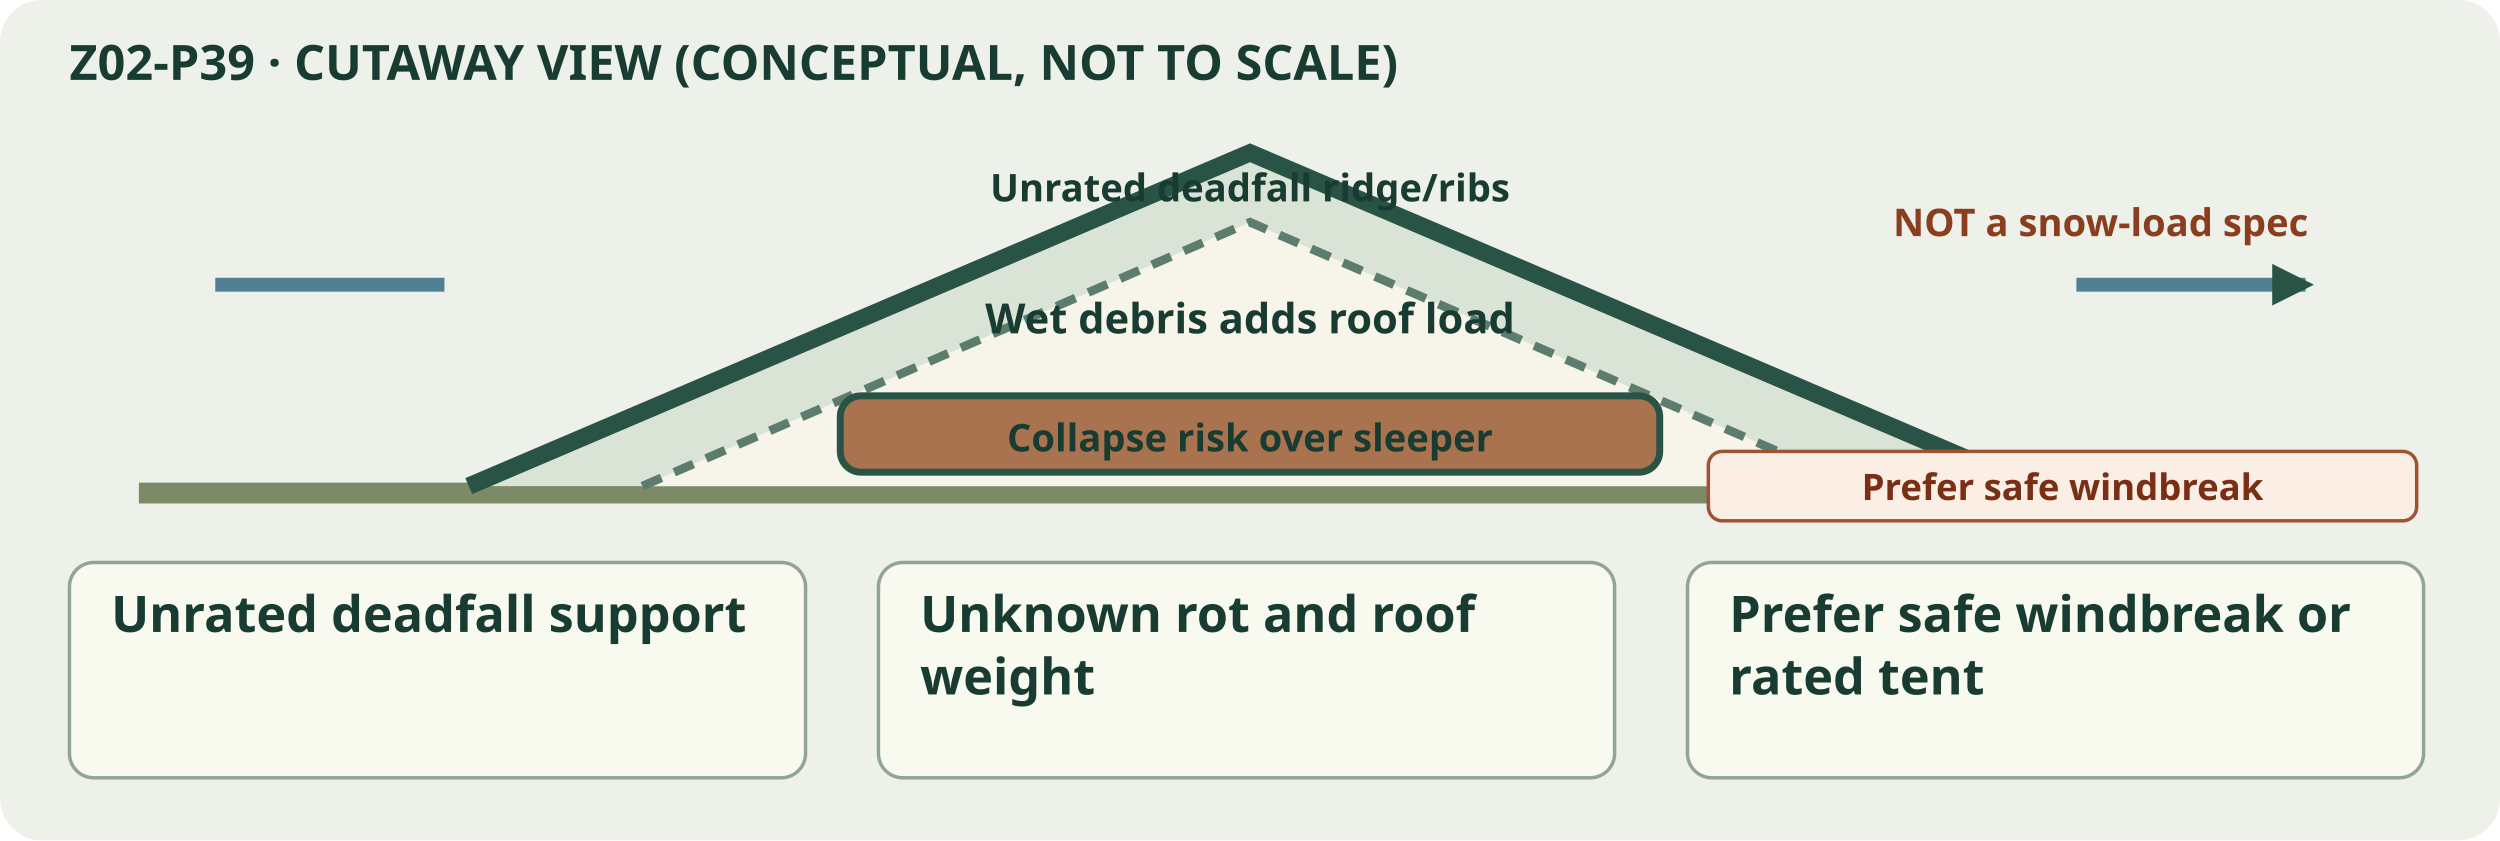
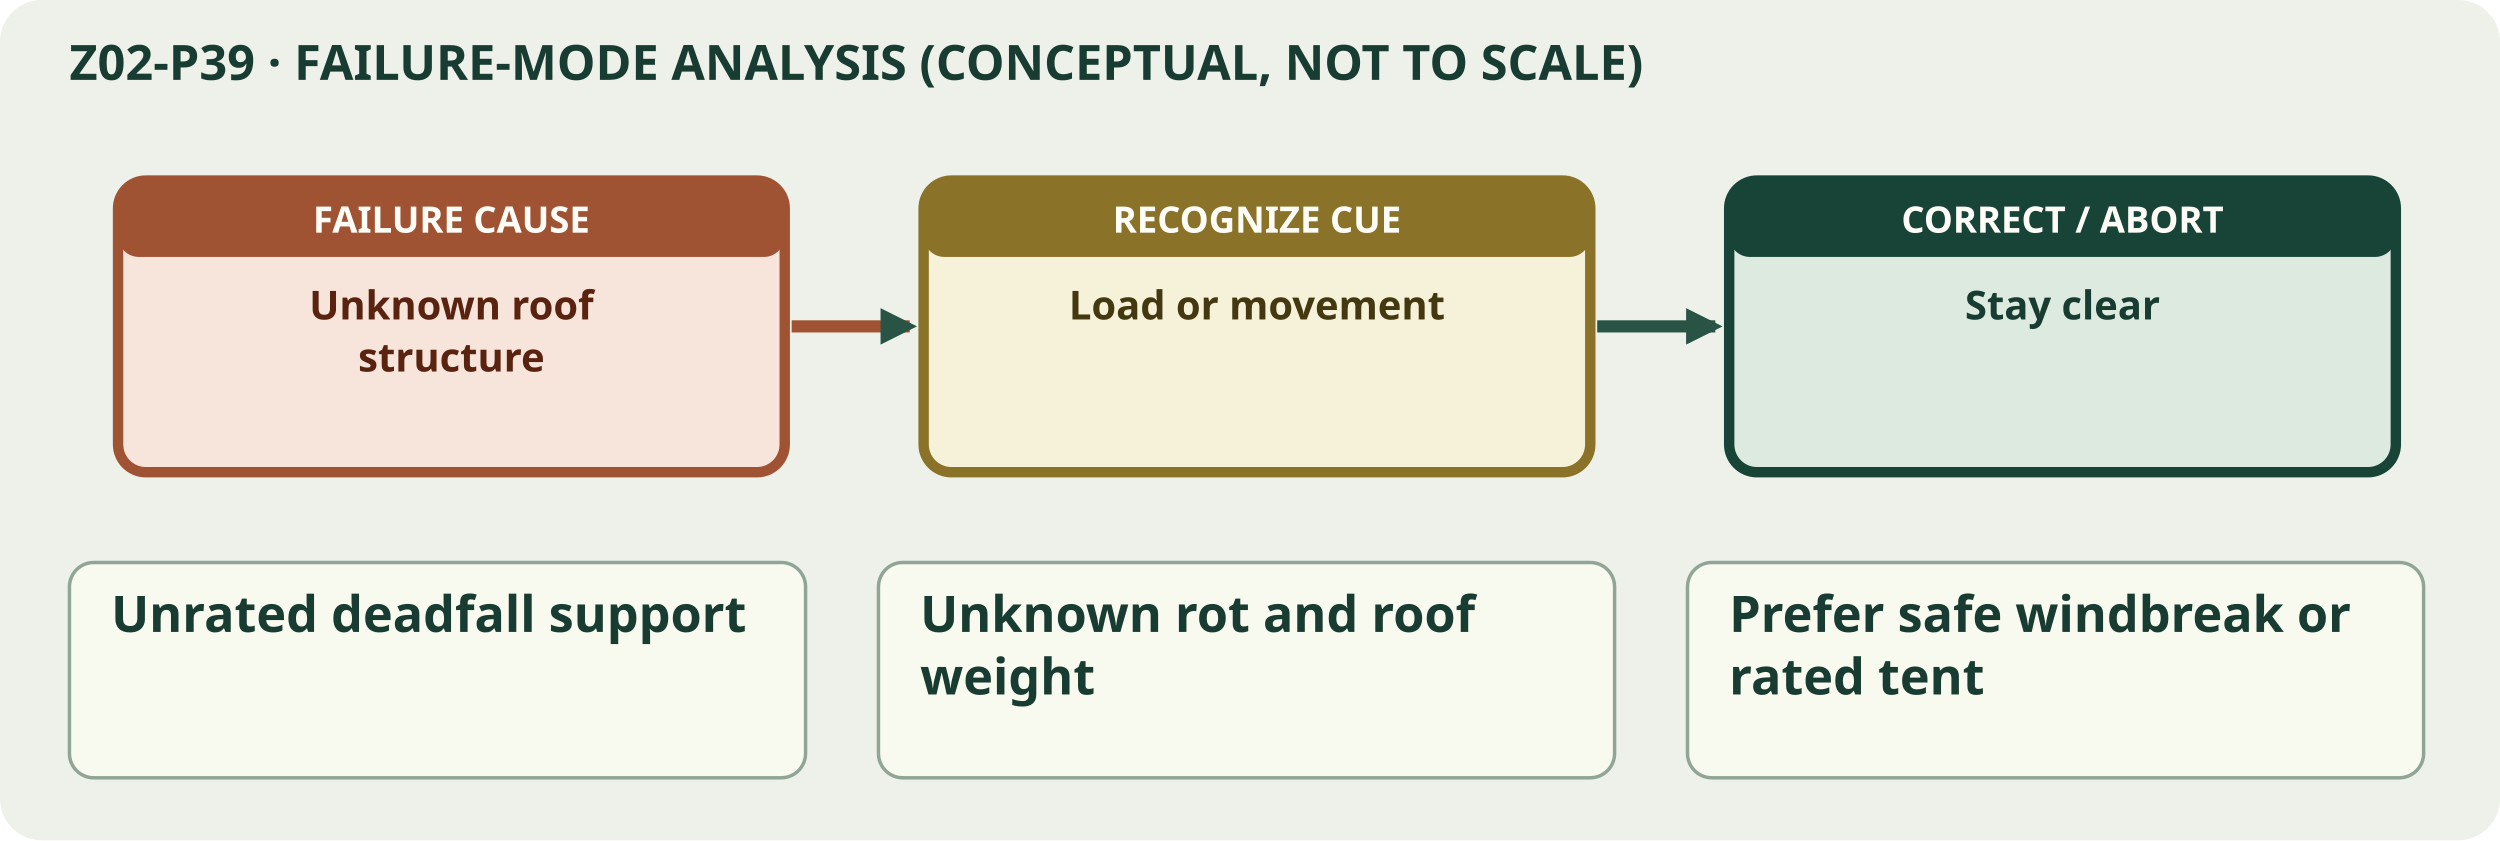
<svg xmlns="http://www.w3.org/2000/svg" viewBox="0 0 720 242" role="img" aria-labelledby="title desc">
  <defs>
    <marker id="arrow" viewBox="0 0 10 10" markerWidth="3" markerHeight="3" refX="8" refY="5" orient="auto">
      <path d="M0 0L10 5 0 10Z" fill="#285345" />
    </marker>
  </defs>
  <rect width="720" height="242" rx="12" fill="#edf1e9" />
  <g font-family="system-ui,sans-serif" font-size="14.5" font-weight="650" fill="#183c31">
-     <text x="20" y="23" font-size="14" font-weight="700" fill="#183c31" text-anchor="start">Z02-P39 · CUTAWAY VIEW (CONCEPTUAL, NOT TO SCALE)</text>
-     <g id="cutaway-artwork">
-       <path d="M40 142h640" stroke="#7d8a68" stroke-width="6" />
-       <path d="M135 140L360 44l225 96" fill="#d9e4d7" stroke="#285345" stroke-width="5" />
-       <path d="M185 140L360 64l175 76" fill="#f7f4ea" stroke="#5c7c6d" stroke-width="2.5" stroke-dasharray="6 4" />
-       <rect x="242" y="114" width="236" height="22" rx="6" fill="#a9734f" stroke="#285345" stroke-width="2" />
-       <path d="M62 82h66m470 0h66" stroke="#507f92" stroke-width="4" marker-end="url(#arrow)" />
-       <text x="360" y="58" font-size="11" font-weight="650" fill="#183c31" text-anchor="middle">Unrated deadfall ridge/ribs</text>
-       <text x="360" y="96" font-size="12" font-weight="650" fill="#183c31" text-anchor="middle">Wet debris adds roof load</text>
-       <text x="360" y="130" font-size="11" font-weight="650" fill="#183c31" text-anchor="middle">Collapse risk over sleeper</text>
-       <text x="605" y="68" font-size="11" font-weight="650" fill="#8b3e1f" text-anchor="middle">NOT a snow-load spec</text>
-       <rect x="492" y="130" width="204" height="20" rx="4" fill="#faeee5" stroke="#a05332" />
-       <text x="594" y="144" font-size="10.5" font-weight="650" fill="#7a2f15" text-anchor="middle">Prefer safe windbreak</text>
+     <text x="20" y="23" font-size="14" font-weight="700" fill="#183c31" text-anchor="start">Z02-P39 · FAILURE-MODE ANALYSIS (CONCEPTUAL, NOT TO SCALE)</text>
+     <g id="failure-mode-artwork">
+       <rect x="34" y="52" width="192" height="84" rx="8" fill="#f7e5dc" stroke="#a05332" stroke-width="3" />
+       <rect x="34" y="52" width="192" height="22" rx="6" fill="#a05332" />
+       <text x="130" y="67" font-size="10.5" font-weight="650" fill="#fffdf7" text-anchor="middle">FAILURE CAUSE</text>
+       <text x="130" y="92" font-size="11.5" font-weight="650" fill="#5a2310" text-anchor="middle">Unknown roof</text>
+       <text x="130" y="107" font-size="11.5" font-weight="650" fill="#5a2310" text-anchor="middle">structure</text>
+       <path d="M228 94h34" stroke="#a05332" stroke-width="3.5" marker-end="url(#arrow)" />
+       <rect x="266" y="52" width="192" height="84" rx="8" fill="#f6f1d9" stroke="#8a7228" stroke-width="3" />
+       <rect x="266" y="52" width="192" height="22" rx="6" fill="#8a7228" />
+       <text x="362" y="67" font-size="10.5" font-weight="650" fill="#fffdf7" text-anchor="middle">RECOGNIZE CUE</text>
+       <text x="362" y="92" font-size="11.5" font-weight="650" fill="#443810" text-anchor="middle">Load or movement</text>
+       <path d="M460 94h34" stroke="#285345" stroke-width="3.5" marker-end="url(#arrow)" />
+       <rect x="498" y="52" width="192" height="84" rx="8" fill="#dceadf" stroke="#184438" stroke-width="3" />
+       <rect x="498" y="52" width="192" height="22" rx="6" fill="#184438" />
+       <text x="594" y="67" font-size="10.5" font-weight="650" fill="#fffdf7" text-anchor="middle">CORRECT / ABORT</text>
+       <text x="594" y="92" font-size="11.5" font-weight="650" fill="#183c31" text-anchor="middle">Stay clear</text>
    </g>
    <g id="stage-panels">
      <rect x="20" y="162" width="212" height="62" rx="7" fill="#f9faef" stroke="#90a595" />
      <text x="32" y="182" font-size="14.5" font-weight="650" fill="#183c31" text-anchor="start">Unrated deadfall support</text>
      <rect x="253" y="162" width="212" height="62" rx="7" fill="#f9faef" stroke="#90a595" />
      <text x="265" y="182" font-size="14.5" font-weight="650" fill="#183c31" text-anchor="start">Unknown rot and roof</text>
      <text x="265" y="200" font-size="14.5" font-weight="650" fill="#183c31" text-anchor="start">weight</text>
      <rect x="486" y="162" width="212" height="62" rx="7" fill="#f9faef" stroke="#90a595" />
      <text x="498" y="182" font-size="14.5" font-weight="650" fill="#183c31" text-anchor="start">Prefer safe windbreak or</text>
      <text x="498" y="200" font-size="14.5" font-weight="650" fill="#183c31" text-anchor="start">rated tent</text>
    </g>
  </g>
</svg>
